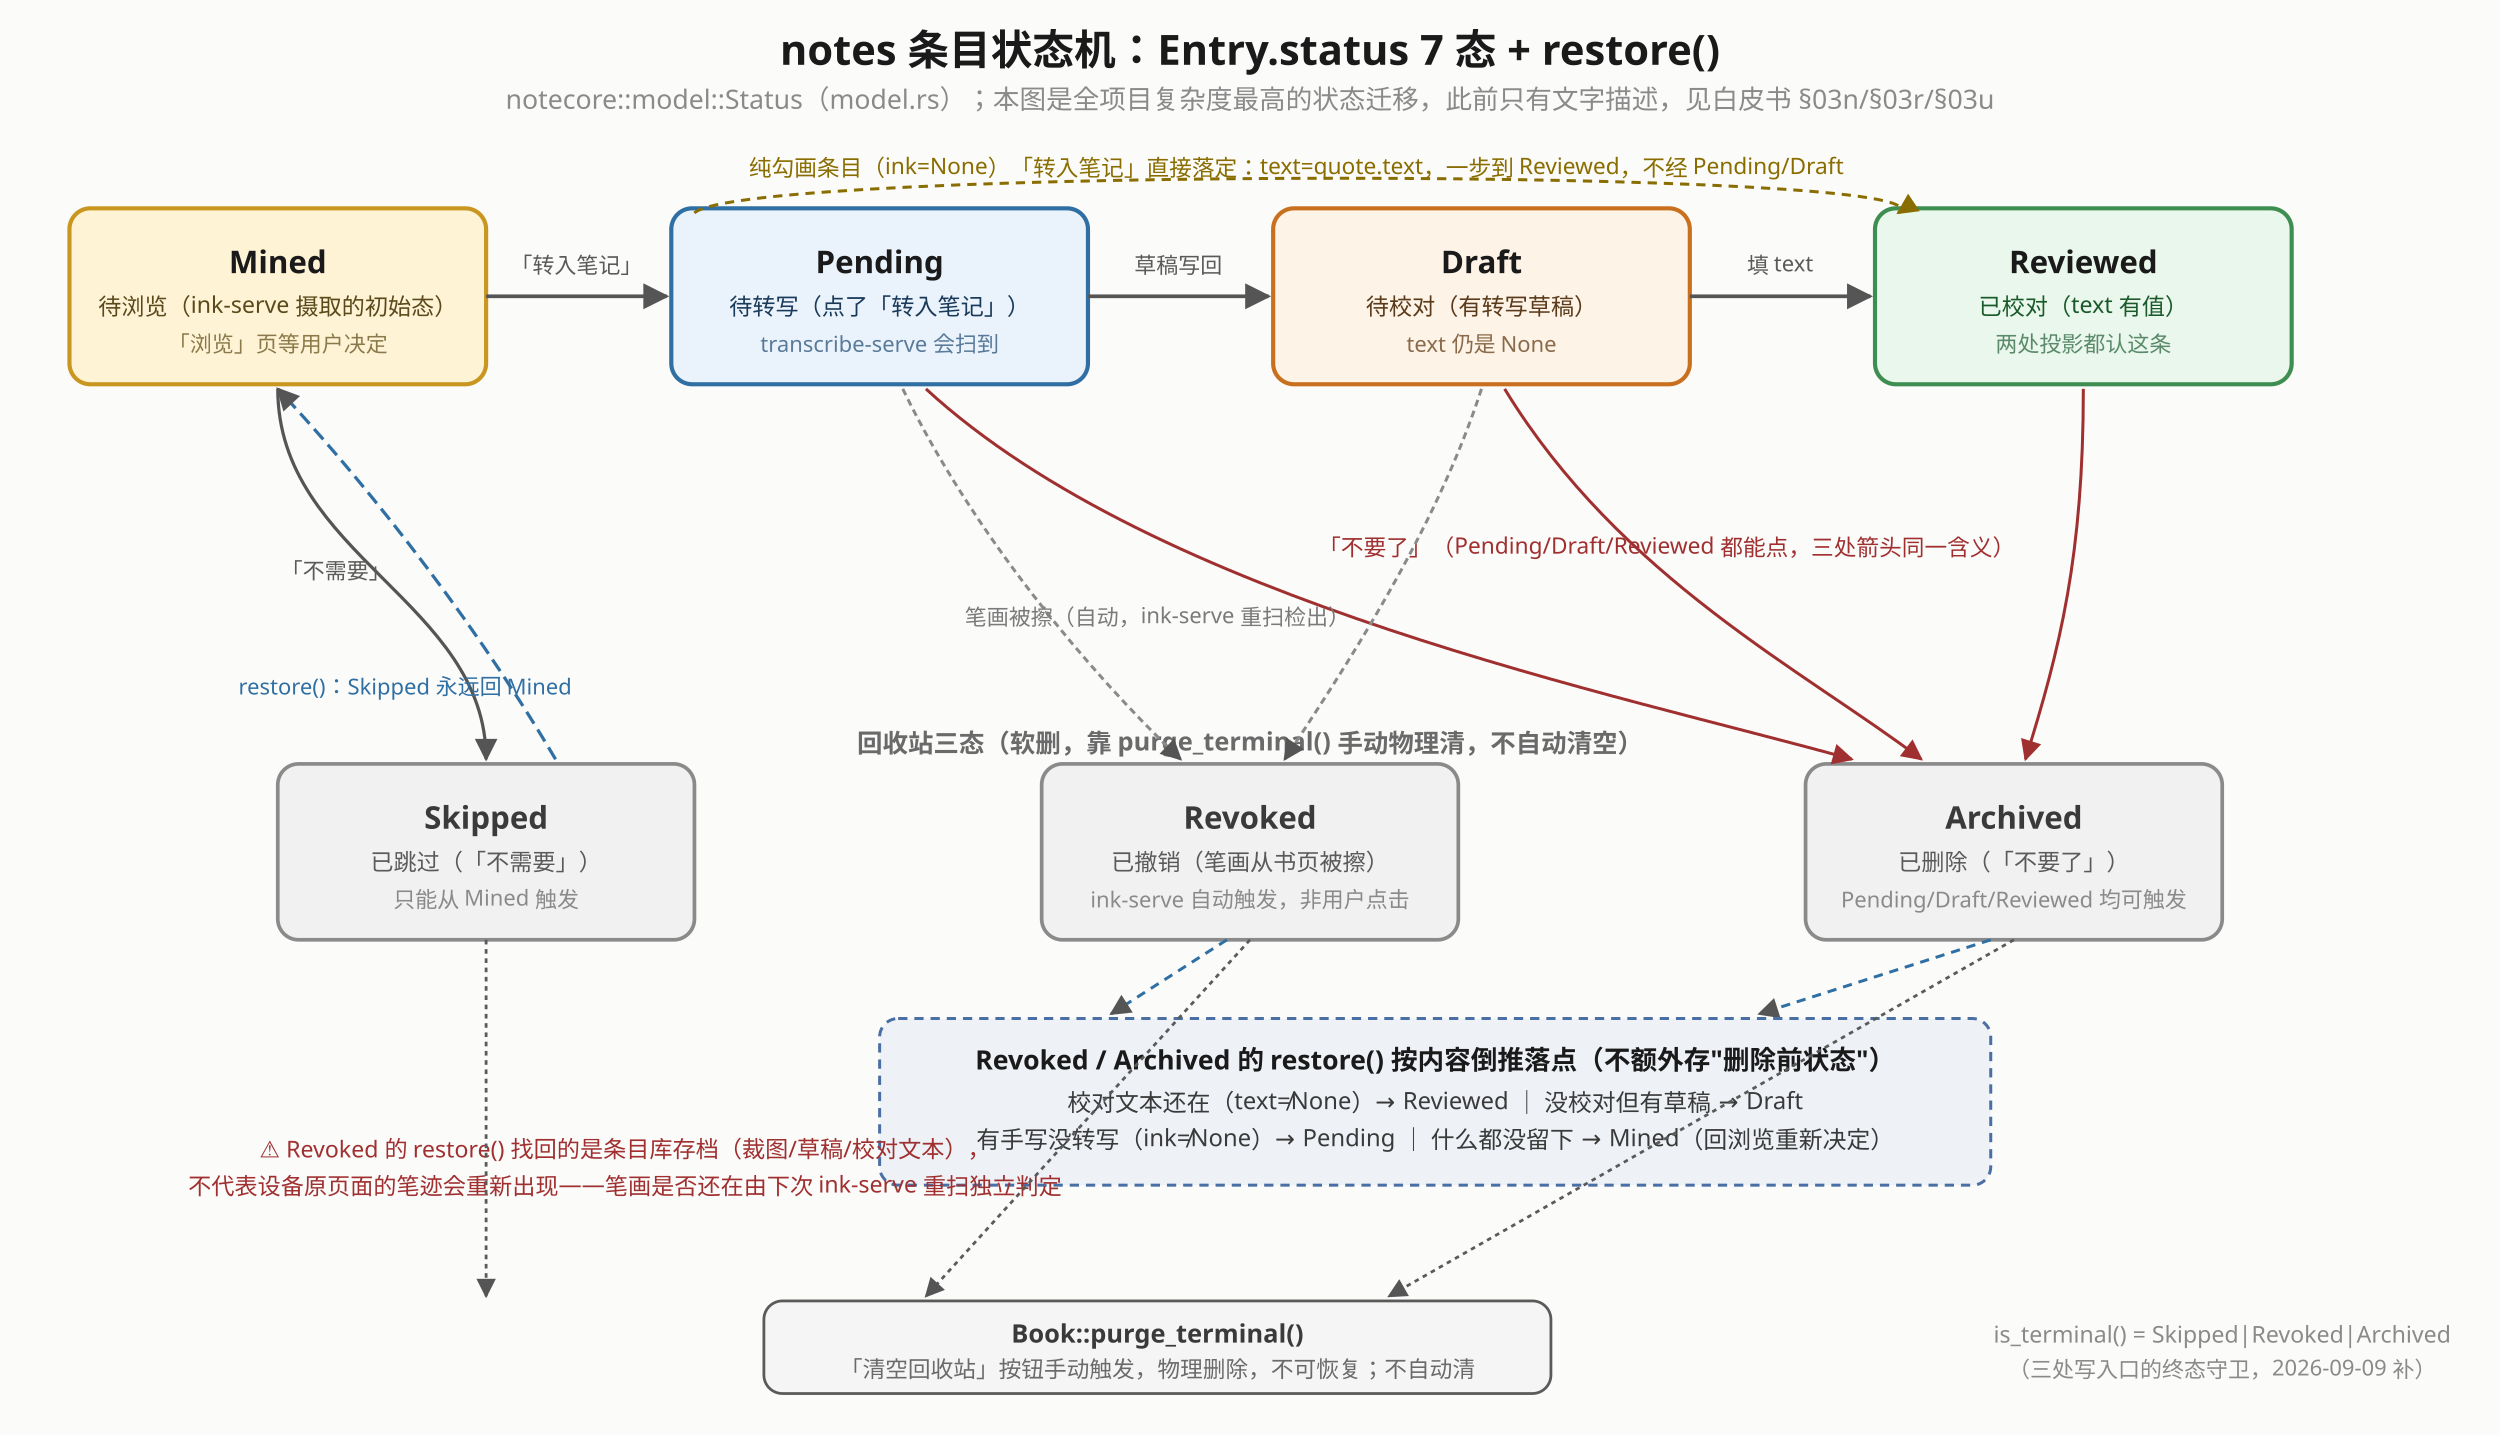
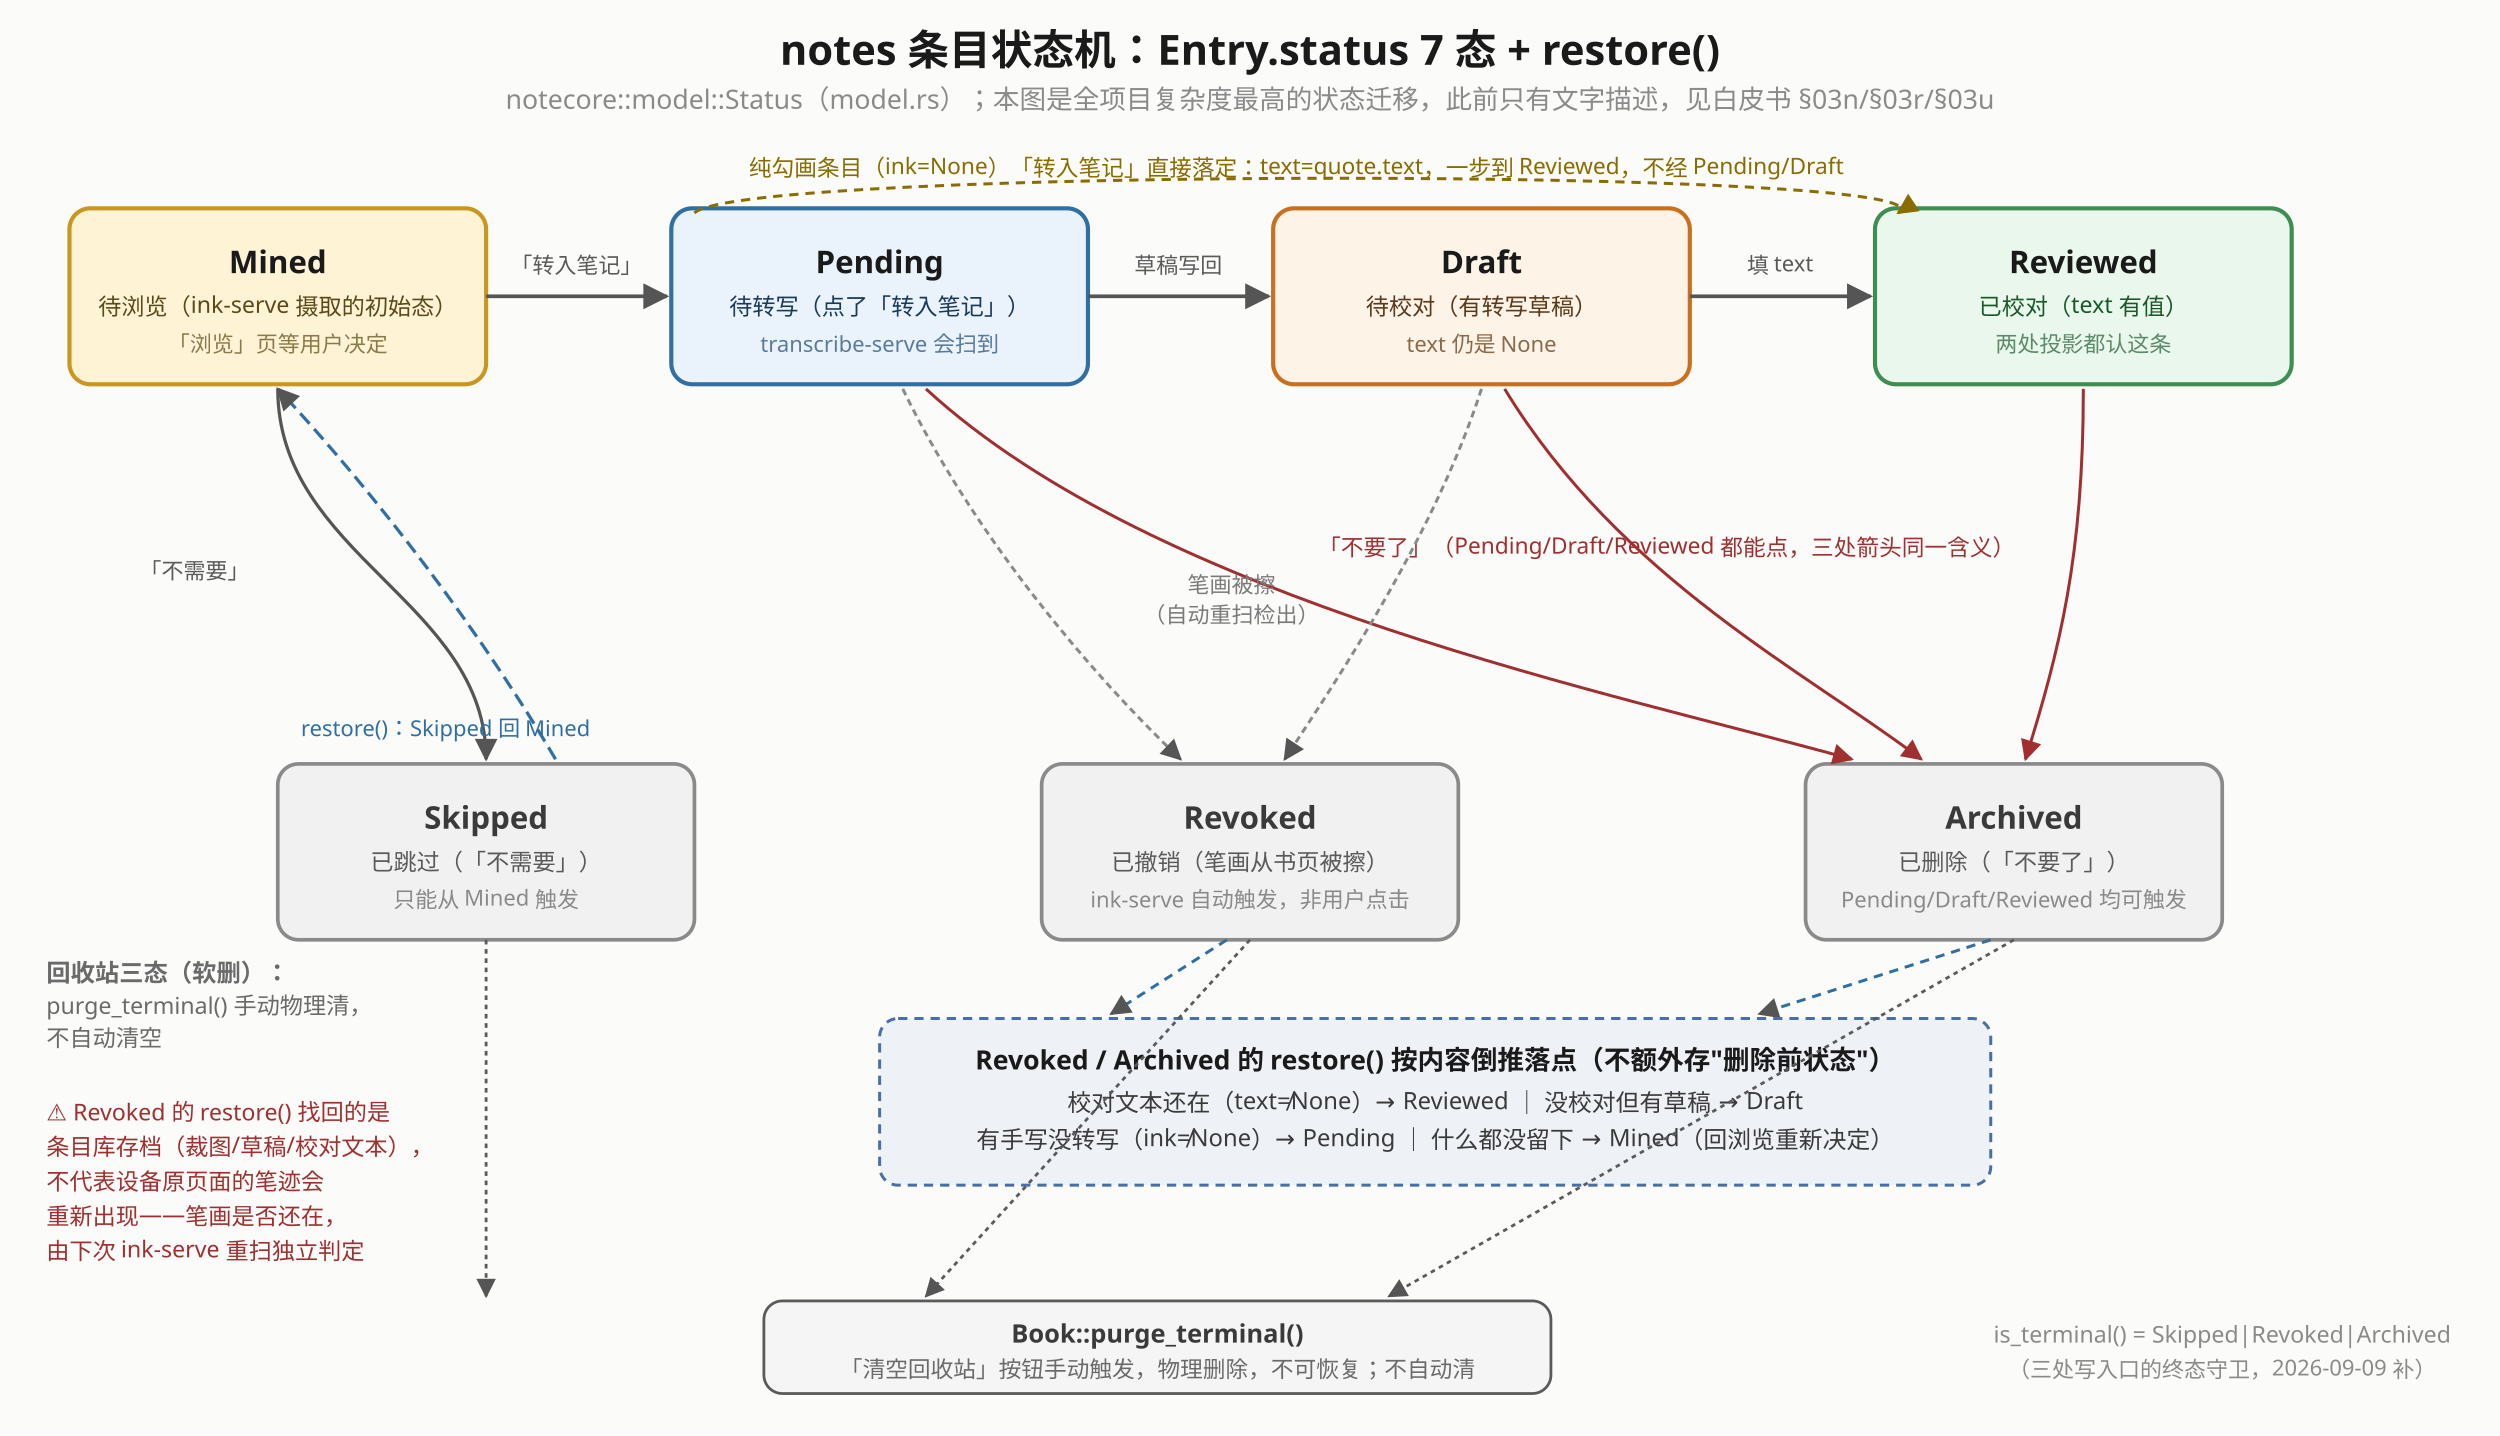
<svg xmlns="http://www.w3.org/2000/svg" viewBox="0 0 1080 620" font-family="sans-serif">
  <defs>
    <marker id="s1" viewBox="0 0 10 10" refX="9" refY="5" markerWidth="7" markerHeight="7" orient="auto-start-reverse">
      <path d="M0,0 L10,5 L0,10 z" fill="#555" />
    </marker>
    <marker id="s2" viewBox="0 0 10 10" refX="9" refY="5" markerWidth="7" markerHeight="7" orient="auto-start-reverse">
      <path d="M0,0 L10,5 L0,10 z" fill="#8a6d00" />
    </marker>
    <marker id="s3" viewBox="0 0 10 10" refX="9" refY="5" markerWidth="7" markerHeight="7" orient="auto-start-reverse">
      <path d="M0,0 L10,5 L0,10 z" fill="#a03030" />
    </marker>
  </defs>
  <rect x="0" y="0" width="1080" height="620" fill="#fbfbfa" />
  <text x="540" y="28" text-anchor="middle" font-size="18" font-weight="bold" fill="#1a1a1a">notes 条目状态机：Entry.status 7 态 + restore()</text>
  <text x="540" y="47" text-anchor="middle" font-size="11.5" fill="#8a8a8a">notecore::model::Status（model.rs）；本图是全项目复杂度最高的状态迁移，此前只有文字描述，见白皮书 §03n/§03r/§03u</text>
  <rect x="30" y="90" width="180" height="76" rx="9" fill="#fff3d6" stroke="#c9971f" stroke-width="1.8" />
  <text x="120" y="118" text-anchor="middle" font-size="13.5" font-weight="bold" fill="#1a1a1a">Mined</text>
  <text x="120" y="136" text-anchor="middle" font-size="10" fill="#5a4a1a">待浏览（ink-serve 摄取的初始态）</text>
  <text x="120" y="152" text-anchor="middle" font-size="9.5" fill="#8a7a4a">「浏览」页等用户决定</text>
  <rect x="290" y="90" width="180" height="76" rx="9" fill="#eaf3fb" stroke="#2f6fa3" stroke-width="1.8" />
  <text x="380" y="118" text-anchor="middle" font-size="13.5" font-weight="bold" fill="#1a1a1a">Pending</text>
  <text x="380" y="136" text-anchor="middle" font-size="10" fill="#1a3a5a">待转写（点了「转入笔记」）</text>
  <text x="380" y="152" text-anchor="middle" font-size="9.5" fill="#5a7a9a">transcribe-serve 会扫到</text>
  <rect x="550" y="90" width="180" height="76" rx="9" fill="#fdf3e6" stroke="#c9701f" stroke-width="1.8" />
  <text x="640" y="118" text-anchor="middle" font-size="13.5" font-weight="bold" fill="#1a1a1a">Draft</text>
  <text x="640" y="136" text-anchor="middle" font-size="10" fill="#5a3a1a">待校对（有转写草稿）</text>
  <text x="640" y="152" text-anchor="middle" font-size="9.5" fill="#8a6a4a">text 仍是 None</text>
  <rect x="810" y="90" width="180" height="76" rx="9" fill="#eaf7ec" stroke="#3e8e51" stroke-width="1.8" />
  <text x="900" y="118" text-anchor="middle" font-size="13.5" font-weight="bold" fill="#1a1a1a">Reviewed</text>
  <text x="900" y="136" text-anchor="middle" font-size="10" fill="#1a5a2a">已校对（text 有值）</text>
  <text x="900" y="152" text-anchor="middle" font-size="9.5" fill="#5a8a6a">两处投影都认这条</text>
  <line x1="210" y1="128" x2="288" y2="128" stroke="#555" stroke-width="1.6" marker-end="url(#s1)" />
  <text x="249" y="118" text-anchor="middle" font-size="9.5" fill="#5a5a5a">「转入笔记」</text>
  <line x1="470" y1="128" x2="548" y2="128" stroke="#555" stroke-width="1.6" marker-end="url(#s1)" />
  <text x="509" y="118" text-anchor="middle" font-size="9.5" fill="#5a5a5a">草稿写回</text>
  <line x1="730" y1="128" x2="808" y2="128" stroke="#555" stroke-width="1.6" marker-end="url(#s1)" />
  <text x="769" y="118" text-anchor="middle" font-size="9.5" fill="#5a5a5a">填 text</text>
  <path d="M 300 92 C 320 72, 850 72, 820 92" fill="none" stroke="#8a6d00" stroke-width="1.3" stroke-dasharray="4 3" marker-end="url(#s2)" />
  <text x="560" y="76" text-anchor="middle" font-size="9.8" fill="#8a6d00">纯勾画条目（ink=None）「转入笔记」直接落定：text=quote.text，一步到 Reviewed，不经 Pending/Draft</text>
  <rect x="120" y="330" width="180" height="76" rx="9" fill="#f1f1f1" stroke="#8a8a8a" stroke-width="1.6" />
  <text x="210" y="358" text-anchor="middle" font-size="13.5" font-weight="bold" fill="#3a3a3a">Skipped</text>
  <text x="210" y="376" text-anchor="middle" font-size="10" fill="#5a5a5a">已跳过（「不需要」）</text>
  <text x="210" y="392" text-anchor="middle" font-size="9.5" fill="#8a8a8a">只能从 Mined 触发</text>
  <rect x="450" y="330" width="180" height="76" rx="9" fill="#f1f1f1" stroke="#8a8a8a" stroke-width="1.6" />
  <text x="540" y="358" text-anchor="middle" font-size="13.5" font-weight="bold" fill="#3a3a3a">Revoked</text>
  <text x="540" y="376" text-anchor="middle" font-size="10" fill="#5a5a5a">已撤销（笔画从书页被擦）</text>
  <text x="540" y="392" text-anchor="middle" font-size="9.5" fill="#8a8a8a">ink-serve 自动触发，非用户点击</text>
  <rect x="780" y="330" width="180" height="76" rx="9" fill="#f1f1f1" stroke="#8a8a8a" stroke-width="1.6" />
  <text x="870" y="358" text-anchor="middle" font-size="13.5" font-weight="bold" fill="#3a3a3a">Archived</text>
  <text x="870" y="376" text-anchor="middle" font-size="10" fill="#5a5a5a">已删除（「不要了」）</text>
  <text x="870" y="392" text-anchor="middle" font-size="9.5" fill="#8a8a8a">Pending/Draft/Reviewed 均可触发</text>
-   <text x="540" y="325" text-anchor="middle" font-size="11" font-weight="bold" fill="#6a6a6a">回收站三态（软删，靠 purge_terminal() 手动物理清，不自动清空）</text>
+   <text x="20" y="424" font-size="10.5" font-weight="bold" fill="#6a6a6a">回收站三态（软删）：</text>
+   <text x="20" y="438" font-size="10" fill="#6a6a6a">purge_terminal() 手动物理清，</text>
+   <text x="20" y="452" font-size="10" fill="#6a6a6a">不自动清空</text>
  <path d="M 120 168 C 120 240, 210 260, 210 328" fill="none" stroke="#555" stroke-width="1.4" marker-end="url(#s1)" />
-   <text x="145" y="250" text-anchor="middle" font-size="9.5" fill="#5a5a5a">「不需要」</text>
+   <text x="84" y="250" text-anchor="middle" font-size="9.5" fill="#5a5a5a">「不需要」</text>
  <path d="M 400 168 C 500 260, 700 300, 800 328" fill="none" stroke="#a03030" stroke-width="1.3" marker-end="url(#s3)" />
  <path d="M 650 168 C 700 250, 780 290, 830 328" fill="none" stroke="#a03030" stroke-width="1.3" marker-end="url(#s3)" />
  <path d="M 900 168 C 900 240, 890 280, 875 328" fill="none" stroke="#a03030" stroke-width="1.3" marker-end="url(#s3)" />
  <text x="720" y="240" text-anchor="middle" font-size="9.8" fill="#a03030">「不要了」（Pending/Draft/Reviewed 都能点，三处箭头同一含义）</text>
  <path d="M 390 168 C 420 230, 470 290, 510 328" fill="none" stroke="#8a8a8a" stroke-width="1.3" stroke-dasharray="3 2" marker-end="url(#s1)" />
  <path d="M 640 168 C 620 230, 580 290, 555 328" fill="none" stroke="#8a8a8a" stroke-width="1.3" stroke-dasharray="3 2" marker-end="url(#s1)" />
-   <text x="500" y="270" text-anchor="middle" font-size="9.5" fill="#7a7a7a">笔画被擦（自动，ink-serve 重扫检出）</text>
+   <text x="532" y="256" text-anchor="middle" font-size="9.5" fill="#7a7a7a">笔画被擦</text>
+   <text x="532" y="269" text-anchor="middle" font-size="9.5" fill="#7a7a7a">（自动重扫检出）</text>
  <path d="M 240 328 C 200 260, 150 200, 120 168" fill="none" stroke="#2f6fa3" stroke-width="1.4" stroke-dasharray="6 3" marker-end="url(#s1)" />
-   <text x="175" y="300" text-anchor="middle" font-size="9.5" fill="#2f6fa3">restore()：Skipped 永远回 Mined</text>
+   <text x="130" y="318" text-anchor="start" font-size="9.5" fill="#2f6fa3">restore()：Skipped 回 Mined</text>
  <path d="M 530 406 L 480 438" fill="none" stroke="#2f6fa3" stroke-width="1.3" stroke-dasharray="4 3" marker-end="url(#s1)" />
  <path d="M 860 406 L 760 438" fill="none" stroke="#2f6fa3" stroke-width="1.3" stroke-dasharray="4 3" marker-end="url(#s1)" />
  <rect x="380" y="440" width="480" height="72" rx="8" fill="#eef2f7" stroke="#4a6fa5" stroke-width="1.3" stroke-dasharray="4 3" />
  <text x="620" y="462" text-anchor="middle" font-size="11.5" font-weight="bold" fill="#1a1a1a">Revoked / Archived 的 restore() 按内容倒推落点（不额外存"删除前状态"）</text>
  <text x="620" y="480" text-anchor="middle" font-size="10.3" fill="#3a3a3a">校对文本还在（text≠None）→ Reviewed ｜ 没校对但有草稿 → Draft</text>
  <text x="620" y="496" text-anchor="middle" font-size="10.3" fill="#3a3a3a">有手写没转写（ink≠None）→ Pending ｜ 什么都没留下 → Mined（回浏览重新决定）</text>
-   <text x="270" y="500" text-anchor="middle" font-size="10" fill="#a03030">⚠ Revoked 的 restore() 找回的是条目库存档（裁图/草稿/校对文本），</text>
-   <text x="270" y="516" text-anchor="middle" font-size="10" fill="#a03030">不代表设备原页面的笔迹会重新出现——笔画是否还在由下次 ink-serve 重扫独立判定</text>
  <path d="M 210 406 L 210 560" fill="none" stroke="#5a5a5a" stroke-width="1.2" stroke-dasharray="2 2" marker-end="url(#s1)" />
  <path d="M 540 406 L 400 560" fill="none" stroke="#5a5a5a" stroke-width="1.2" stroke-dasharray="2 2" marker-end="url(#s1)" />
  <path d="M 870 406 L 600 560" fill="none" stroke="#5a5a5a" stroke-width="1.2" stroke-dasharray="2 2" marker-end="url(#s1)" />
  <rect x="330" y="562" width="340" height="40" rx="8" fill="#f5f5f5" stroke="#5a5a5a" stroke-width="1.2" />
  <text x="500" y="580" text-anchor="middle" font-size="11" font-weight="bold" fill="#3a3a3a">Book::purge_terminal()</text>
  <text x="500" y="595" text-anchor="middle" font-size="9.8" fill="#6a6a6a">「清空回收站」按钮手动触发，物理删除，不可恢复；不自动清</text>
  <text x="960" y="580" text-anchor="middle" font-size="10" fill="#8a8a8a">is_terminal() = Skipped|Revoked|Archived</text>
  <text x="960" y="595" text-anchor="middle" font-size="9.5" fill="#8a8a8a">（三处写入口的终态守卫，2026-09-09 补）</text>
+   <text x="20" y="484" font-size="10" fill="#a03030">⚠ Revoked 的 restore() 找回的是</text>
+   <text x="20" y="499" font-size="10" fill="#a03030">条目库存档（裁图/草稿/校对文本），</text>
+   <text x="20" y="514" font-size="10" fill="#a03030">不代表设备原页面的笔迹会</text>
+   <text x="20" y="529" font-size="10" fill="#a03030">重新出现——笔画是否还在，</text>
+   <text x="20" y="544" font-size="10" fill="#a03030">由下次 ink-serve 重扫独立判定</text>
</svg>
